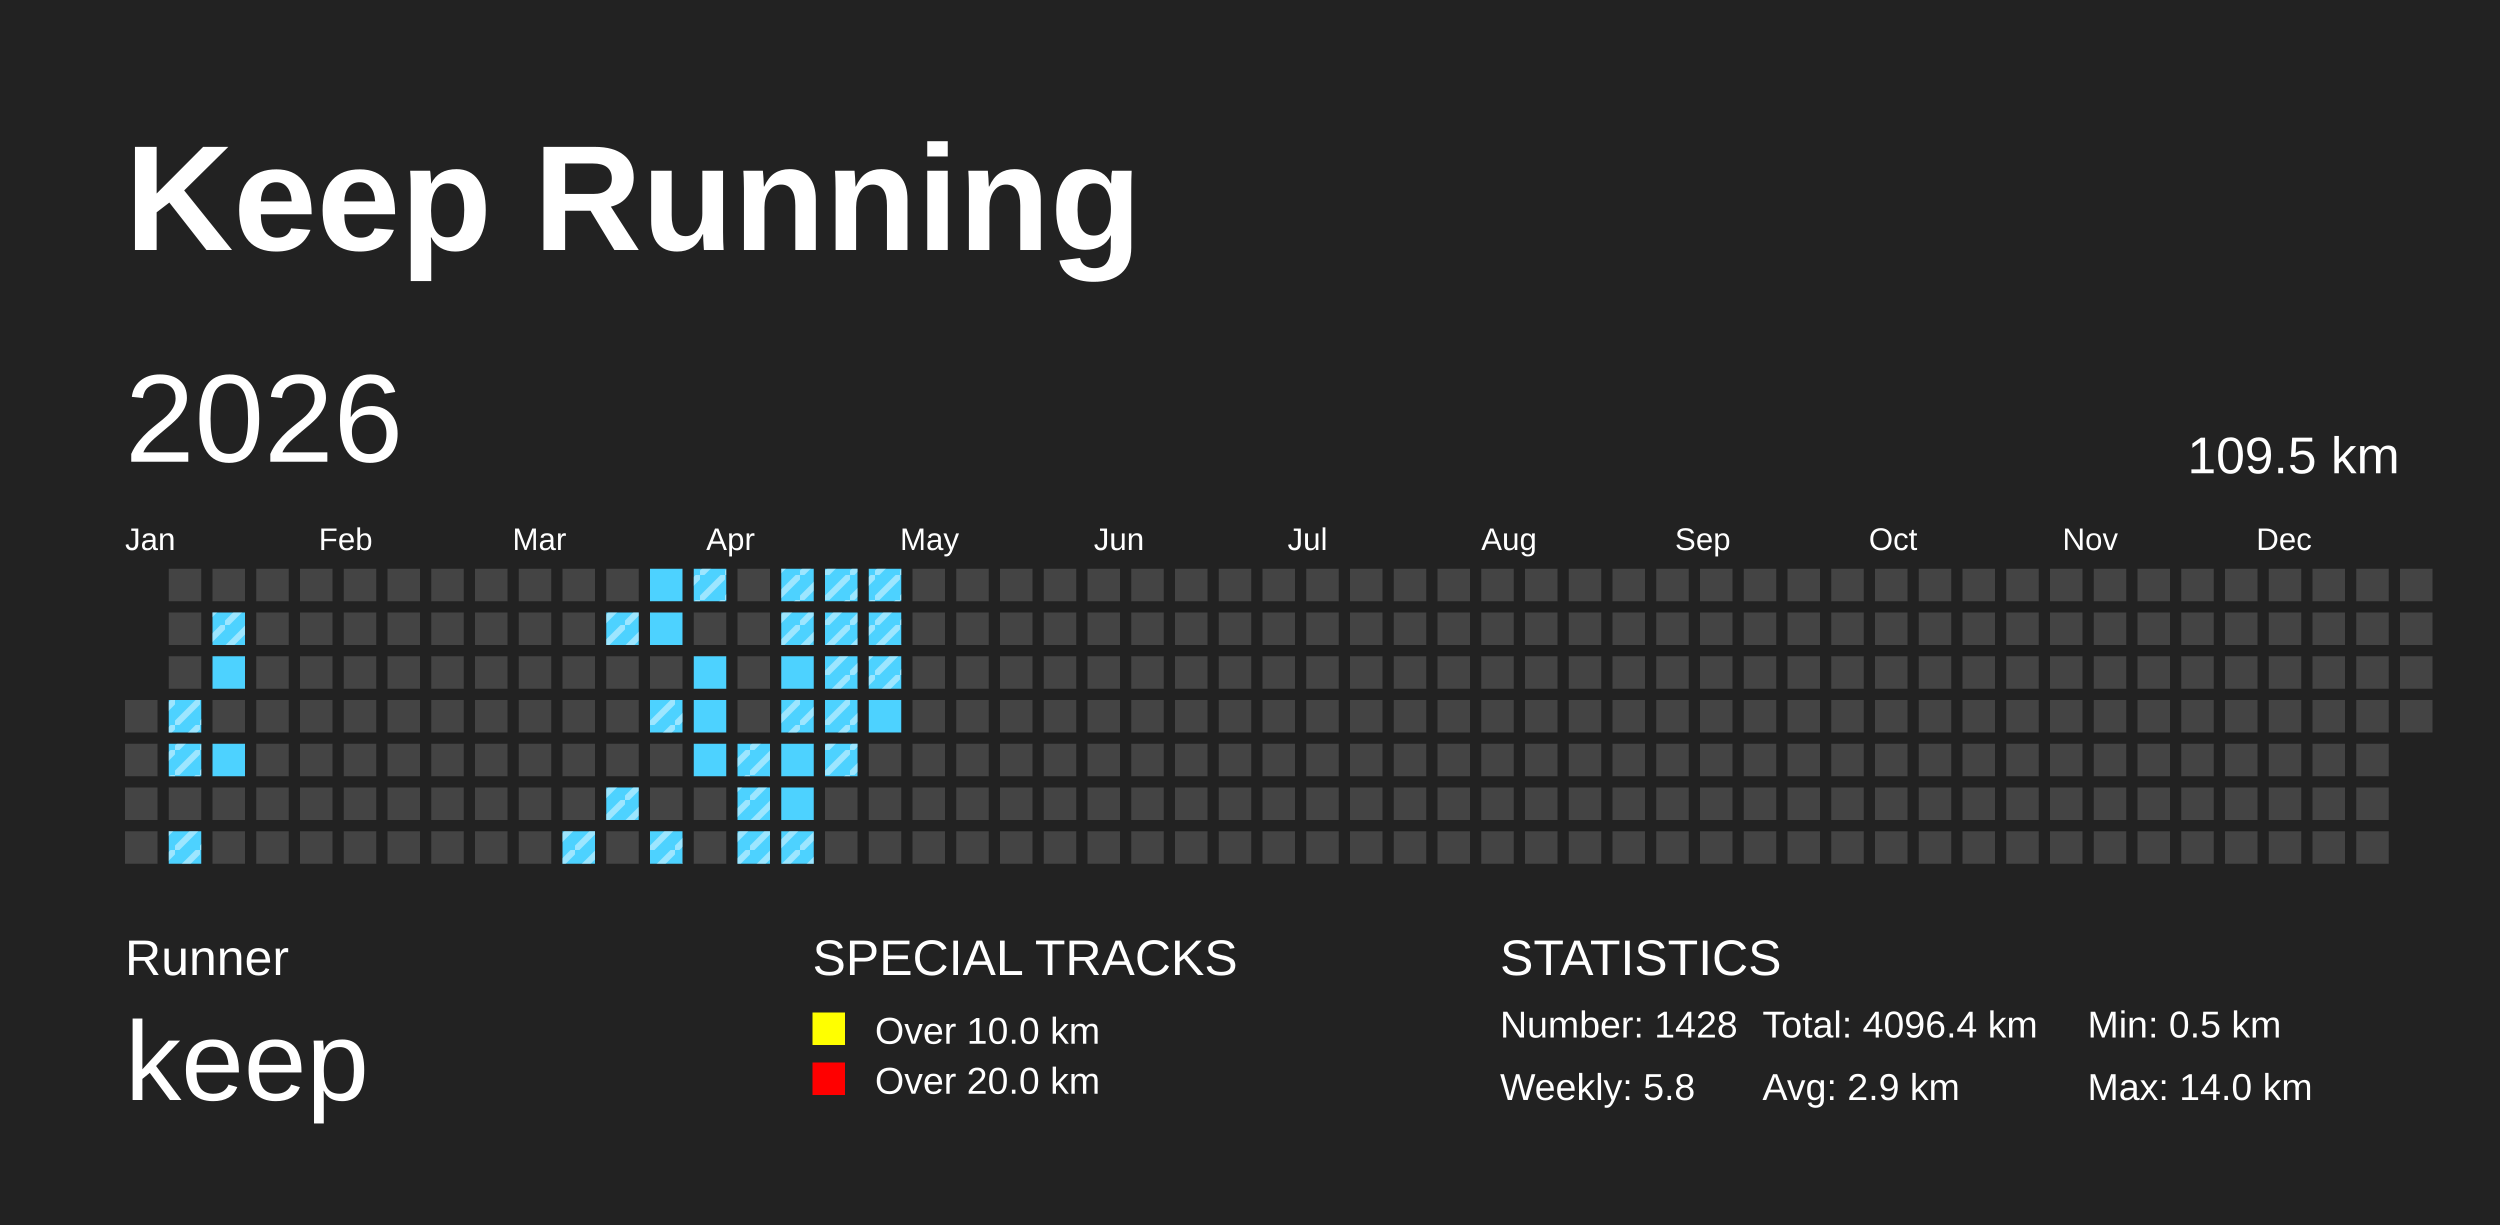
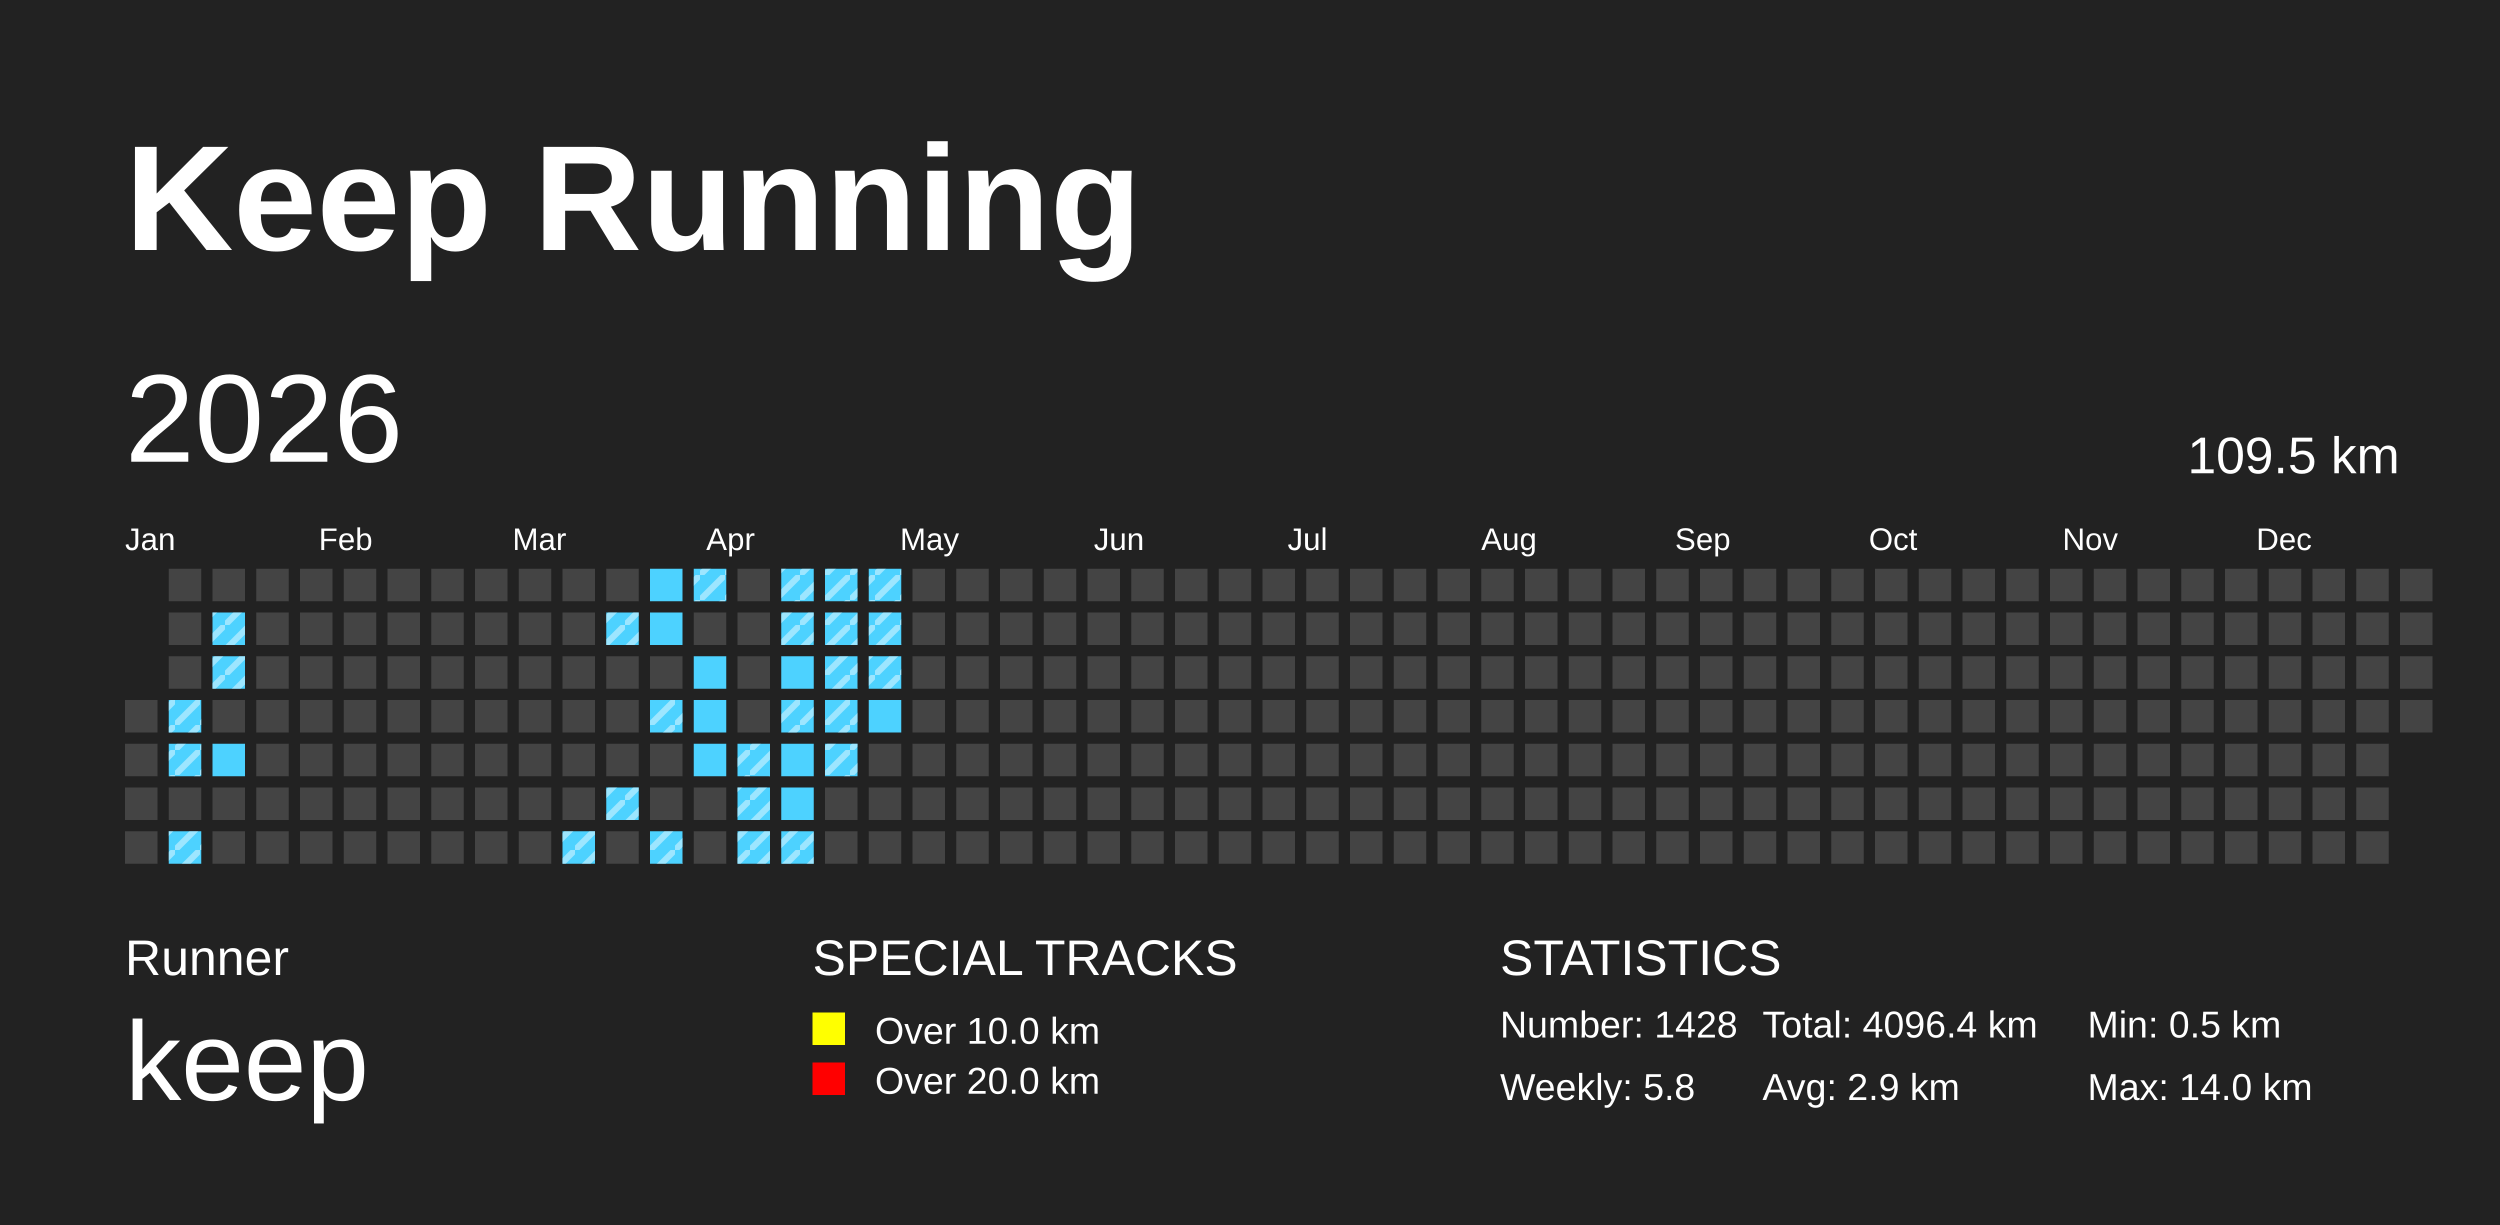
<svg xmlns="http://www.w3.org/2000/svg" baseProfile="full" height="98mm" version="1.1" viewBox="0,0,200,98" width="200mm">
  <defs>
    <pattern height="2" id="indoor-stripe" patternUnits="userSpaceOnUse" width="2">
      <line stroke="white" stroke-opacity="0.45" stroke-width="0.5" x1="0" x2="2" y1="2" y2="0" />
    </pattern>
  </defs>
  <rect fill="#222222" height="98" width="200" x="0" y="0" />
  <text fill="#FFFFFF" style="font-size:12px; font-family:Arial; font-weight:bold;" x="10" y="20">Keep Running</text>
  <text fill="#FFFFFF" style="font-size:4px; font-family:Arial" x="10" y="78">Runner</text>
  <text fill="#FFFFFF" style="font-size:9px; font-family:Arial" x="10" y="88">keep</text>
  <text fill="#FFFFFF" style="font-size:4px; font-family:Arial" x="65" y="78">SPECIAL TRACKS</text>
  <rect fill="yellow" height="2.6" width="2.6" x="65" y="81" />
  <text fill="#FFFFFF" style="font-size:3px; font-family:Arial" x="70" y="83.5">Over 10.0 km</text>
  <rect fill="red" height="2.6" width="2.6" x="65" y="85" />
  <text fill="#FFFFFF" style="font-size:3px; font-family:Arial" x="70" y="87.5">Over 20.0 km</text>
  <text fill="#FFFFFF" style="font-size:4px; font-family:Arial" x="120" y="78">STATISTICS</text>
  <text fill="#FFFFFF" style="font-size:3px; font-family:Arial" x="120" y="83">Number: 1428</text>
  <text fill="#FFFFFF" style="font-size:3px; font-family:Arial" x="120" y="88">Weekly: 5.8</text>
  <text fill="#FFFFFF" style="font-size:3px; font-family:Arial" x="141" y="83">Total: 4096.4 km</text>
  <text fill="#FFFFFF" style="font-size:3px; font-family:Arial" x="141" y="88">Avg: 2.9 km</text>
  <text fill="#FFFFFF" style="font-size:3px; font-family:Arial" x="167" y="83">Min: 0.5 km</text>
  <text fill="#FFFFFF" style="font-size:3px; font-family:Arial" x="167" y="88">Max: 14.0 km</text>
  <text dominant-baseline="hanging" fill="#FFFFFF" style="font-size:10.0px; font-family:Arial;" x="10" y="30">2026</text>
  <text dominant-baseline="hanging" fill="#FFFFFF" style="font-size:4.125px; font-family:Arial;" x="175" y="35">109.5 km</text>
  <text fill="#FFFFFF" style="font-size:2.5px; font-family:Arial" x="10.0" y="44">Jan</text>
  <text fill="#FFFFFF" style="font-size:2.5px; font-family:Arial" x="25.5" y="44">Feb</text>
  <text fill="#FFFFFF" style="font-size:2.5px; font-family:Arial" x="41.0" y="44">Mar</text>
  <text fill="#FFFFFF" style="font-size:2.5px; font-family:Arial" x="56.5" y="44">Apr</text>
  <text fill="#FFFFFF" style="font-size:2.5px; font-family:Arial" x="72.0" y="44">May</text>
  <text fill="#FFFFFF" style="font-size:2.5px; font-family:Arial" x="87.5" y="44">Jun</text>
  <text fill="#FFFFFF" style="font-size:2.5px; font-family:Arial" x="103.0" y="44">Jul</text>
  <text fill="#FFFFFF" style="font-size:2.5px; font-family:Arial" x="118.5" y="44">Aug</text>
  <text fill="#FFFFFF" style="font-size:2.5px; font-family:Arial" x="134.0" y="44">Sep</text>
  <text fill="#FFFFFF" style="font-size:2.5px; font-family:Arial" x="149.5" y="44">Oct</text>
  <text fill="#FFFFFF" style="font-size:2.5px; font-family:Arial" x="165.0" y="44">Nov</text>
  <text fill="#FFFFFF" style="font-size:2.5px; font-family:Arial" x="180.5" y="44">Dec</text>
  <rect fill="#444444" height="2.6" width="2.6" x="10.0" y="56.0" />
  <rect fill="#444444" height="2.6" width="2.6" x="10.0" y="59.5" />
  <rect fill="#444444" height="2.6" width="2.6" x="10.0" y="63.0" />
  <rect fill="#444444" height="2.6" width="2.6" x="10.0" y="66.5" />
  <rect fill="#444444" height="2.6" width="2.6" x="13.5" y="45.5" />
  <rect fill="#444444" height="2.6" width="2.6" x="13.5" y="49.0" />
  <rect fill="#444444" height="2.6" width="2.6" x="13.5" y="52.5" />
  <rect fill="#4DD2FF" height="2.6" width="2.6" x="13.5" y="56.0" />
  <rect fill="url(#indoor-stripe)" height="2.6" style="pointer-events: none;" width="2.6" x="13.5" y="56.0" />
  <rect fill="#4DD2FF" height="2.6" width="2.6" x="13.5" y="59.5" />
  <rect fill="url(#indoor-stripe)" height="2.6" style="pointer-events: none;" width="2.6" x="13.5" y="59.5" />
  <rect fill="#444444" height="2.6" width="2.6" x="13.5" y="63.0" />
  <rect fill="#4DD2FF" height="2.6" width="2.6" x="13.5" y="66.5" />
  <rect fill="url(#indoor-stripe)" height="2.6" style="pointer-events: none;" width="2.6" x="13.5" y="66.5" />
  <rect fill="#444444" height="2.6" width="2.6" x="17.0" y="45.5" />
  <rect fill="#4DD2FF" height="2.6" width="2.6" x="17.0" y="49.0" />
  <rect fill="url(#indoor-stripe)" height="2.6" style="pointer-events: none;" width="2.6" x="17.0" y="49.0" />
  <rect fill="#4DD2FF" height="2.6" width="2.6" x="17.0" y="52.5" />
+   <rect fill="url(#indoor-stripe)" height="2.6" style="pointer-events: none;" width="2.6" x="17.0" y="52.5" />
  <rect fill="#444444" height="2.6" width="2.6" x="17.0" y="56.0" />
  <rect fill="#4DD2FF" height="2.6" width="2.6" x="17.0" y="59.5" />
  <rect fill="#444444" height="2.6" width="2.6" x="17.0" y="63.0" />
  <rect fill="#444444" height="2.6" width="2.6" x="17.0" y="66.5" />
  <rect fill="#444444" height="2.6" width="2.6" x="20.5" y="45.5" />
  <rect fill="#444444" height="2.6" width="2.6" x="20.5" y="49.0" />
  <rect fill="#444444" height="2.6" width="2.6" x="20.5" y="52.5" />
  <rect fill="#444444" height="2.6" width="2.6" x="20.5" y="56.0" />
  <rect fill="#444444" height="2.6" width="2.6" x="20.5" y="59.5" />
  <rect fill="#444444" height="2.6" width="2.6" x="20.5" y="63.0" />
  <rect fill="#444444" height="2.6" width="2.6" x="20.5" y="66.5" />
  <rect fill="#444444" height="2.6" width="2.6" x="24.0" y="45.5" />
  <rect fill="#444444" height="2.6" width="2.6" x="24.0" y="49.0" />
  <rect fill="#444444" height="2.6" width="2.6" x="24.0" y="52.5" />
  <rect fill="#444444" height="2.6" width="2.6" x="24.0" y="56.0" />
  <rect fill="#444444" height="2.6" width="2.6" x="24.0" y="59.5" />
  <rect fill="#444444" height="2.6" width="2.6" x="24.0" y="63.0" />
  <rect fill="#444444" height="2.6" width="2.6" x="24.0" y="66.5" />
  <rect fill="#444444" height="2.6" width="2.6" x="27.5" y="45.5" />
  <rect fill="#444444" height="2.6" width="2.6" x="27.5" y="49.0" />
  <rect fill="#444444" height="2.6" width="2.6" x="27.5" y="52.5" />
  <rect fill="#444444" height="2.6" width="2.6" x="27.5" y="56.0" />
  <rect fill="#444444" height="2.6" width="2.6" x="27.5" y="59.5" />
  <rect fill="#444444" height="2.6" width="2.6" x="27.5" y="63.0" />
  <rect fill="#444444" height="2.6" width="2.6" x="27.5" y="66.5" />
  <rect fill="#444444" height="2.6" width="2.6" x="31.0" y="45.5" />
  <rect fill="#444444" height="2.6" width="2.6" x="31.0" y="49.0" />
  <rect fill="#444444" height="2.6" width="2.6" x="31.0" y="52.5" />
  <rect fill="#444444" height="2.6" width="2.6" x="31.0" y="56.0" />
  <rect fill="#444444" height="2.6" width="2.6" x="31.0" y="59.5" />
  <rect fill="#444444" height="2.6" width="2.6" x="31.0" y="63.0" />
  <rect fill="#444444" height="2.6" width="2.6" x="31.0" y="66.5" />
  <rect fill="#444444" height="2.6" width="2.6" x="34.5" y="45.5" />
  <rect fill="#444444" height="2.6" width="2.6" x="34.5" y="49.0" />
  <rect fill="#444444" height="2.6" width="2.6" x="34.5" y="52.5" />
  <rect fill="#444444" height="2.6" width="2.6" x="34.5" y="56.0" />
  <rect fill="#444444" height="2.6" width="2.6" x="34.5" y="59.5" />
  <rect fill="#444444" height="2.6" width="2.6" x="34.5" y="63.0" />
  <rect fill="#444444" height="2.6" width="2.6" x="34.5" y="66.5" />
  <rect fill="#444444" height="2.6" width="2.6" x="38.0" y="45.5" />
  <rect fill="#444444" height="2.6" width="2.6" x="38.0" y="49.0" />
  <rect fill="#444444" height="2.6" width="2.6" x="38.0" y="52.5" />
  <rect fill="#444444" height="2.6" width="2.6" x="38.0" y="56.0" />
  <rect fill="#444444" height="2.6" width="2.6" x="38.0" y="59.5" />
  <rect fill="#444444" height="2.6" width="2.6" x="38.0" y="63.0" />
  <rect fill="#444444" height="2.6" width="2.6" x="38.0" y="66.5" />
  <rect fill="#444444" height="2.6" width="2.6" x="41.5" y="45.5" />
  <rect fill="#444444" height="2.6" width="2.6" x="41.5" y="49.0" />
  <rect fill="#444444" height="2.6" width="2.6" x="41.5" y="52.5" />
  <rect fill="#444444" height="2.6" width="2.6" x="41.5" y="56.0" />
  <rect fill="#444444" height="2.6" width="2.6" x="41.5" y="59.5" />
  <rect fill="#444444" height="2.6" width="2.6" x="41.5" y="63.0" />
  <rect fill="#444444" height="2.6" width="2.6" x="41.5" y="66.5" />
  <rect fill="#444444" height="2.6" width="2.6" x="45.0" y="45.5" />
  <rect fill="#444444" height="2.6" width="2.6" x="45.0" y="49.0" />
  <rect fill="#444444" height="2.6" width="2.6" x="45.0" y="52.5" />
  <rect fill="#444444" height="2.6" width="2.6" x="45.0" y="56.0" />
  <rect fill="#444444" height="2.6" width="2.6" x="45.0" y="59.5" />
  <rect fill="#444444" height="2.6" width="2.6" x="45.0" y="63.0" />
  <rect fill="#4DD2FF" height="2.6" width="2.6" x="45.0" y="66.5" />
  <rect fill="url(#indoor-stripe)" height="2.6" style="pointer-events: none;" width="2.6" x="45.0" y="66.5" />
  <rect fill="#444444" height="2.6" width="2.6" x="48.5" y="45.5" />
  <rect fill="#4DD2FF" height="2.6" width="2.6" x="48.5" y="49.0" />
  <rect fill="url(#indoor-stripe)" height="2.6" style="pointer-events: none;" width="2.6" x="48.5" y="49.0" />
  <rect fill="#444444" height="2.6" width="2.6" x="48.5" y="52.5" />
  <rect fill="#444444" height="2.6" width="2.6" x="48.5" y="56.0" />
  <rect fill="#444444" height="2.6" width="2.6" x="48.5" y="59.5" />
  <rect fill="#4DD2FF" height="2.6" width="2.6" x="48.5" y="63.0" />
  <rect fill="url(#indoor-stripe)" height="2.6" style="pointer-events: none;" width="2.6" x="48.5" y="63.0" />
  <rect fill="#444444" height="2.6" width="2.6" x="48.5" y="66.5" />
  <rect fill="#4DD2FF" height="2.6" width="2.6" x="52.0" y="45.5" />
  <rect fill="#4DD2FF" height="2.6" width="2.6" x="52.0" y="49.0" />
  <rect fill="#444444" height="2.6" width="2.6" x="52.0" y="52.5" />
  <rect fill="#4DD2FF" height="2.6" width="2.6" x="52.0" y="56.0" />
  <rect fill="url(#indoor-stripe)" height="2.6" style="pointer-events: none;" width="2.6" x="52.0" y="56.0" />
  <rect fill="#444444" height="2.6" width="2.6" x="52.0" y="59.5" />
  <rect fill="#444444" height="2.6" width="2.6" x="52.0" y="63.0" />
  <rect fill="#4DD2FF" height="2.6" width="2.6" x="52.0" y="66.5" />
  <rect fill="url(#indoor-stripe)" height="2.6" style="pointer-events: none;" width="2.6" x="52.0" y="66.5" />
  <rect fill="#4DD2FF" height="2.6" width="2.6" x="55.5" y="45.5" />
  <rect fill="url(#indoor-stripe)" height="2.6" style="pointer-events: none;" width="2.6" x="55.5" y="45.5" />
  <rect fill="#444444" height="2.6" width="2.6" x="55.5" y="49.0" />
  <rect fill="#4DD2FF" height="2.6" width="2.6" x="55.5" y="52.5" />
  <rect fill="#4DD2FF" height="2.6" width="2.6" x="55.5" y="56.0" />
  <rect fill="#4DD2FF" height="2.6" width="2.6" x="55.5" y="59.5" />
  <rect fill="#444444" height="2.6" width="2.6" x="55.5" y="63.0" />
  <rect fill="#444444" height="2.6" width="2.6" x="55.5" y="66.5" />
  <rect fill="#444444" height="2.6" width="2.6" x="59.0" y="45.5" />
  <rect fill="#444444" height="2.6" width="2.6" x="59.0" y="49.0" />
  <rect fill="#444444" height="2.6" width="2.6" x="59.0" y="52.5" />
  <rect fill="#444444" height="2.6" width="2.6" x="59.0" y="56.0" />
  <rect fill="#4DD2FF" height="2.6" width="2.6" x="59.0" y="59.5" />
  <rect fill="url(#indoor-stripe)" height="2.6" style="pointer-events: none;" width="2.6" x="59.0" y="59.5" />
  <rect fill="#4DD2FF" height="2.6" width="2.6" x="59.0" y="63.0" />
  <rect fill="url(#indoor-stripe)" height="2.6" style="pointer-events: none;" width="2.6" x="59.0" y="63.0" />
  <rect fill="#4DD2FF" height="2.6" width="2.6" x="59.0" y="66.5" />
  <rect fill="url(#indoor-stripe)" height="2.6" style="pointer-events: none;" width="2.6" x="59.0" y="66.5" />
  <rect fill="#4DD2FF" height="2.6" width="2.6" x="62.5" y="45.5" />
  <rect fill="url(#indoor-stripe)" height="2.6" style="pointer-events: none;" width="2.6" x="62.5" y="45.5" />
  <rect fill="#4DD2FF" height="2.6" width="2.6" x="62.5" y="49.0" />
  <rect fill="url(#indoor-stripe)" height="2.6" style="pointer-events: none;" width="2.6" x="62.5" y="49.0" />
  <rect fill="#4DD2FF" height="2.6" width="2.6" x="62.5" y="52.5" />
  <rect fill="#4DD2FF" height="2.6" width="2.6" x="62.5" y="56.0" />
  <rect fill="url(#indoor-stripe)" height="2.6" style="pointer-events: none;" width="2.6" x="62.5" y="56.0" />
  <rect fill="#4DD2FF" height="2.6" width="2.6" x="62.5" y="59.5" />
  <rect fill="#4DD2FF" height="2.6" width="2.6" x="62.5" y="63.0" />
  <rect fill="#4DD2FF" height="2.6" width="2.6" x="62.5" y="66.5" />
  <rect fill="url(#indoor-stripe)" height="2.6" style="pointer-events: none;" width="2.6" x="62.5" y="66.5" />
  <rect fill="#4DD2FF" height="2.6" width="2.6" x="66.0" y="45.5" />
  <rect fill="url(#indoor-stripe)" height="2.6" style="pointer-events: none;" width="2.6" x="66.0" y="45.5" />
  <rect fill="#4DD2FF" height="2.6" width="2.6" x="66.0" y="49.0" />
  <rect fill="url(#indoor-stripe)" height="2.6" style="pointer-events: none;" width="2.6" x="66.0" y="49.0" />
  <rect fill="#4DD2FF" height="2.6" width="2.6" x="66.0" y="52.5" />
  <rect fill="url(#indoor-stripe)" height="2.6" style="pointer-events: none;" width="2.6" x="66.0" y="52.5" />
  <rect fill="#4DD2FF" height="2.6" width="2.6" x="66.0" y="56.0" />
  <rect fill="url(#indoor-stripe)" height="2.6" style="pointer-events: none;" width="2.6" x="66.0" y="56.0" />
  <rect fill="#4DD2FF" height="2.6" width="2.6" x="66.0" y="59.5" />
  <rect fill="url(#indoor-stripe)" height="2.6" style="pointer-events: none;" width="2.6" x="66.0" y="59.5" />
  <rect fill="#444444" height="2.6" width="2.6" x="66.0" y="63.0" />
  <rect fill="#444444" height="2.6" width="2.6" x="66.0" y="66.5" />
  <rect fill="#4DD2FF" height="2.6" width="2.6" x="69.5" y="45.5" />
  <rect fill="url(#indoor-stripe)" height="2.6" style="pointer-events: none;" width="2.6" x="69.5" y="45.5" />
  <rect fill="#4DD2FF" height="2.6" width="2.6" x="69.5" y="49.0" />
  <rect fill="url(#indoor-stripe)" height="2.6" style="pointer-events: none;" width="2.6" x="69.5" y="49.0" />
  <rect fill="#4DD2FF" height="2.6" width="2.6" x="69.5" y="52.5" />
  <rect fill="url(#indoor-stripe)" height="2.6" style="pointer-events: none;" width="2.6" x="69.5" y="52.5" />
  <rect fill="#4DD2FF" height="2.6" width="2.6" x="69.5" y="56.0" />
  <rect fill="#444444" height="2.6" width="2.6" x="69.5" y="59.5" />
  <rect fill="#444444" height="2.6" width="2.6" x="69.5" y="63.0" />
  <rect fill="#444444" height="2.6" width="2.6" x="69.5" y="66.5" />
  <rect fill="#444444" height="2.6" width="2.6" x="73.0" y="45.5" />
  <rect fill="#444444" height="2.6" width="2.6" x="73.0" y="49.0" />
  <rect fill="#444444" height="2.6" width="2.6" x="73.0" y="52.5" />
  <rect fill="#444444" height="2.6" width="2.6" x="73.0" y="56.0" />
  <rect fill="#444444" height="2.6" width="2.6" x="73.0" y="59.5" />
  <rect fill="#444444" height="2.6" width="2.6" x="73.0" y="63.0" />
  <rect fill="#444444" height="2.6" width="2.6" x="73.0" y="66.5" />
  <rect fill="#444444" height="2.6" width="2.6" x="76.5" y="45.5" />
  <rect fill="#444444" height="2.6" width="2.6" x="76.5" y="49.0" />
  <rect fill="#444444" height="2.6" width="2.6" x="76.5" y="52.5" />
  <rect fill="#444444" height="2.6" width="2.6" x="76.5" y="56.0" />
  <rect fill="#444444" height="2.6" width="2.6" x="76.5" y="59.5" />
  <rect fill="#444444" height="2.6" width="2.6" x="76.5" y="63.0" />
  <rect fill="#444444" height="2.6" width="2.6" x="76.5" y="66.5" />
  <rect fill="#444444" height="2.6" width="2.6" x="80.0" y="45.5" />
  <rect fill="#444444" height="2.6" width="2.6" x="80.0" y="49.0" />
  <rect fill="#444444" height="2.6" width="2.6" x="80.0" y="52.5" />
  <rect fill="#444444" height="2.6" width="2.6" x="80.0" y="56.0" />
  <rect fill="#444444" height="2.6" width="2.6" x="80.0" y="59.5" />
  <rect fill="#444444" height="2.6" width="2.6" x="80.0" y="63.0" />
  <rect fill="#444444" height="2.6" width="2.6" x="80.0" y="66.5" />
  <rect fill="#444444" height="2.6" width="2.6" x="83.5" y="45.5" />
  <rect fill="#444444" height="2.6" width="2.6" x="83.5" y="49.0" />
  <rect fill="#444444" height="2.6" width="2.6" x="83.5" y="52.5" />
  <rect fill="#444444" height="2.6" width="2.6" x="83.5" y="56.0" />
  <rect fill="#444444" height="2.6" width="2.6" x="83.5" y="59.5" />
  <rect fill="#444444" height="2.6" width="2.6" x="83.5" y="63.0" />
  <rect fill="#444444" height="2.6" width="2.6" x="83.5" y="66.5" />
  <rect fill="#444444" height="2.6" width="2.6" x="87.0" y="45.5" />
  <rect fill="#444444" height="2.6" width="2.6" x="87.0" y="49.0" />
  <rect fill="#444444" height="2.6" width="2.6" x="87.0" y="52.5" />
  <rect fill="#444444" height="2.6" width="2.6" x="87.0" y="56.0" />
  <rect fill="#444444" height="2.6" width="2.6" x="87.0" y="59.5" />
  <rect fill="#444444" height="2.6" width="2.6" x="87.0" y="63.0" />
  <rect fill="#444444" height="2.6" width="2.6" x="87.0" y="66.5" />
  <rect fill="#444444" height="2.6" width="2.6" x="90.5" y="45.5" />
  <rect fill="#444444" height="2.6" width="2.6" x="90.5" y="49.0" />
  <rect fill="#444444" height="2.6" width="2.6" x="90.5" y="52.5" />
  <rect fill="#444444" height="2.6" width="2.6" x="90.5" y="56.0" />
  <rect fill="#444444" height="2.6" width="2.6" x="90.5" y="59.5" />
  <rect fill="#444444" height="2.6" width="2.6" x="90.5" y="63.0" />
  <rect fill="#444444" height="2.6" width="2.6" x="90.5" y="66.5" />
  <rect fill="#444444" height="2.6" width="2.6" x="94.0" y="45.5" />
  <rect fill="#444444" height="2.6" width="2.6" x="94.0" y="49.0" />
  <rect fill="#444444" height="2.6" width="2.6" x="94.0" y="52.5" />
  <rect fill="#444444" height="2.6" width="2.6" x="94.0" y="56.0" />
  <rect fill="#444444" height="2.6" width="2.6" x="94.0" y="59.5" />
  <rect fill="#444444" height="2.6" width="2.6" x="94.0" y="63.0" />
  <rect fill="#444444" height="2.6" width="2.6" x="94.0" y="66.5" />
  <rect fill="#444444" height="2.6" width="2.6" x="97.5" y="45.5" />
  <rect fill="#444444" height="2.6" width="2.6" x="97.5" y="49.0" />
  <rect fill="#444444" height="2.6" width="2.6" x="97.5" y="52.5" />
  <rect fill="#444444" height="2.6" width="2.6" x="97.5" y="56.0" />
  <rect fill="#444444" height="2.6" width="2.6" x="97.5" y="59.5" />
  <rect fill="#444444" height="2.6" width="2.6" x="97.5" y="63.0" />
  <rect fill="#444444" height="2.6" width="2.6" x="97.5" y="66.5" />
  <rect fill="#444444" height="2.6" width="2.6" x="101.0" y="45.5" />
  <rect fill="#444444" height="2.6" width="2.6" x="101.0" y="49.0" />
  <rect fill="#444444" height="2.6" width="2.6" x="101.0" y="52.5" />
  <rect fill="#444444" height="2.6" width="2.6" x="101.0" y="56.0" />
  <rect fill="#444444" height="2.6" width="2.6" x="101.0" y="59.5" />
  <rect fill="#444444" height="2.6" width="2.6" x="101.0" y="63.0" />
  <rect fill="#444444" height="2.6" width="2.6" x="101.0" y="66.5" />
  <rect fill="#444444" height="2.6" width="2.6" x="104.5" y="45.5" />
  <rect fill="#444444" height="2.6" width="2.6" x="104.5" y="49.0" />
  <rect fill="#444444" height="2.6" width="2.6" x="104.5" y="52.5" />
  <rect fill="#444444" height="2.6" width="2.6" x="104.5" y="56.0" />
  <rect fill="#444444" height="2.6" width="2.6" x="104.5" y="59.5" />
  <rect fill="#444444" height="2.6" width="2.6" x="104.5" y="63.0" />
  <rect fill="#444444" height="2.6" width="2.6" x="104.5" y="66.5" />
  <rect fill="#444444" height="2.6" width="2.6" x="108.0" y="45.5" />
  <rect fill="#444444" height="2.6" width="2.6" x="108.0" y="49.0" />
  <rect fill="#444444" height="2.6" width="2.6" x="108.0" y="52.5" />
  <rect fill="#444444" height="2.6" width="2.6" x="108.0" y="56.0" />
  <rect fill="#444444" height="2.6" width="2.6" x="108.0" y="59.5" />
  <rect fill="#444444" height="2.6" width="2.6" x="108.0" y="63.0" />
  <rect fill="#444444" height="2.6" width="2.6" x="108.0" y="66.5" />
  <rect fill="#444444" height="2.6" width="2.6" x="111.5" y="45.5" />
  <rect fill="#444444" height="2.6" width="2.6" x="111.5" y="49.0" />
  <rect fill="#444444" height="2.6" width="2.6" x="111.5" y="52.5" />
  <rect fill="#444444" height="2.6" width="2.6" x="111.5" y="56.0" />
  <rect fill="#444444" height="2.6" width="2.6" x="111.5" y="59.5" />
  <rect fill="#444444" height="2.6" width="2.6" x="111.5" y="63.0" />
  <rect fill="#444444" height="2.6" width="2.6" x="111.5" y="66.5" />
  <rect fill="#444444" height="2.6" width="2.6" x="115.0" y="45.5" />
  <rect fill="#444444" height="2.6" width="2.6" x="115.0" y="49.0" />
  <rect fill="#444444" height="2.6" width="2.6" x="115.0" y="52.5" />
  <rect fill="#444444" height="2.6" width="2.6" x="115.0" y="56.0" />
  <rect fill="#444444" height="2.6" width="2.6" x="115.0" y="59.5" />
  <rect fill="#444444" height="2.6" width="2.6" x="115.0" y="63.0" />
  <rect fill="#444444" height="2.6" width="2.6" x="115.0" y="66.5" />
  <rect fill="#444444" height="2.6" width="2.6" x="118.5" y="45.5" />
  <rect fill="#444444" height="2.6" width="2.6" x="118.5" y="49.0" />
  <rect fill="#444444" height="2.6" width="2.6" x="118.5" y="52.5" />
  <rect fill="#444444" height="2.6" width="2.6" x="118.5" y="56.0" />
  <rect fill="#444444" height="2.6" width="2.6" x="118.5" y="59.5" />
  <rect fill="#444444" height="2.6" width="2.6" x="118.5" y="63.0" />
  <rect fill="#444444" height="2.6" width="2.6" x="118.5" y="66.5" />
  <rect fill="#444444" height="2.6" width="2.6" x="122.0" y="45.5" />
  <rect fill="#444444" height="2.6" width="2.6" x="122.0" y="49.0" />
  <rect fill="#444444" height="2.6" width="2.6" x="122.0" y="52.5" />
  <rect fill="#444444" height="2.6" width="2.6" x="122.0" y="56.0" />
  <rect fill="#444444" height="2.6" width="2.6" x="122.0" y="59.5" />
  <rect fill="#444444" height="2.6" width="2.6" x="122.0" y="63.0" />
  <rect fill="#444444" height="2.6" width="2.6" x="122.0" y="66.5" />
  <rect fill="#444444" height="2.6" width="2.6" x="125.5" y="45.5" />
  <rect fill="#444444" height="2.6" width="2.6" x="125.5" y="49.0" />
  <rect fill="#444444" height="2.6" width="2.6" x="125.5" y="52.5" />
  <rect fill="#444444" height="2.6" width="2.6" x="125.5" y="56.0" />
  <rect fill="#444444" height="2.6" width="2.6" x="125.5" y="59.5" />
  <rect fill="#444444" height="2.6" width="2.6" x="125.5" y="63.0" />
  <rect fill="#444444" height="2.6" width="2.6" x="125.5" y="66.5" />
  <rect fill="#444444" height="2.6" width="2.6" x="129.0" y="45.5" />
  <rect fill="#444444" height="2.6" width="2.6" x="129.0" y="49.0" />
  <rect fill="#444444" height="2.6" width="2.6" x="129.0" y="52.5" />
  <rect fill="#444444" height="2.6" width="2.6" x="129.0" y="56.0" />
  <rect fill="#444444" height="2.6" width="2.6" x="129.0" y="59.5" />
  <rect fill="#444444" height="2.6" width="2.6" x="129.0" y="63.0" />
  <rect fill="#444444" height="2.6" width="2.6" x="129.0" y="66.5" />
  <rect fill="#444444" height="2.6" width="2.6" x="132.5" y="45.5" />
  <rect fill="#444444" height="2.6" width="2.6" x="132.5" y="49.0" />
  <rect fill="#444444" height="2.6" width="2.6" x="132.5" y="52.5" />
  <rect fill="#444444" height="2.6" width="2.6" x="132.5" y="56.0" />
  <rect fill="#444444" height="2.6" width="2.6" x="132.5" y="59.5" />
  <rect fill="#444444" height="2.6" width="2.6" x="132.5" y="63.0" />
  <rect fill="#444444" height="2.6" width="2.6" x="132.5" y="66.5" />
  <rect fill="#444444" height="2.6" width="2.6" x="136.0" y="45.5" />
  <rect fill="#444444" height="2.6" width="2.6" x="136.0" y="49.0" />
  <rect fill="#444444" height="2.6" width="2.6" x="136.0" y="52.5" />
  <rect fill="#444444" height="2.6" width="2.6" x="136.0" y="56.0" />
  <rect fill="#444444" height="2.6" width="2.6" x="136.0" y="59.5" />
  <rect fill="#444444" height="2.6" width="2.6" x="136.0" y="63.0" />
  <rect fill="#444444" height="2.6" width="2.6" x="136.0" y="66.5" />
  <rect fill="#444444" height="2.6" width="2.6" x="139.5" y="45.5" />
  <rect fill="#444444" height="2.6" width="2.6" x="139.5" y="49.0" />
  <rect fill="#444444" height="2.6" width="2.6" x="139.5" y="52.5" />
  <rect fill="#444444" height="2.6" width="2.6" x="139.5" y="56.0" />
  <rect fill="#444444" height="2.6" width="2.6" x="139.5" y="59.5" />
  <rect fill="#444444" height="2.6" width="2.6" x="139.5" y="63.0" />
  <rect fill="#444444" height="2.6" width="2.6" x="139.5" y="66.5" />
  <rect fill="#444444" height="2.6" width="2.6" x="143.0" y="45.5" />
  <rect fill="#444444" height="2.6" width="2.6" x="143.0" y="49.0" />
  <rect fill="#444444" height="2.6" width="2.6" x="143.0" y="52.5" />
  <rect fill="#444444" height="2.6" width="2.6" x="143.0" y="56.0" />
  <rect fill="#444444" height="2.6" width="2.6" x="143.0" y="59.5" />
  <rect fill="#444444" height="2.6" width="2.6" x="143.0" y="63.0" />
  <rect fill="#444444" height="2.6" width="2.6" x="143.0" y="66.5" />
  <rect fill="#444444" height="2.6" width="2.6" x="146.5" y="45.5" />
  <rect fill="#444444" height="2.6" width="2.6" x="146.5" y="49.0" />
  <rect fill="#444444" height="2.6" width="2.6" x="146.5" y="52.5" />
  <rect fill="#444444" height="2.6" width="2.6" x="146.5" y="56.0" />
  <rect fill="#444444" height="2.6" width="2.6" x="146.5" y="59.5" />
  <rect fill="#444444" height="2.6" width="2.6" x="146.5" y="63.0" />
  <rect fill="#444444" height="2.6" width="2.6" x="146.5" y="66.5" />
  <rect fill="#444444" height="2.6" width="2.6" x="150.0" y="45.5" />
  <rect fill="#444444" height="2.6" width="2.6" x="150.0" y="49.0" />
  <rect fill="#444444" height="2.6" width="2.6" x="150.0" y="52.5" />
  <rect fill="#444444" height="2.6" width="2.6" x="150.0" y="56.0" />
  <rect fill="#444444" height="2.6" width="2.6" x="150.0" y="59.5" />
  <rect fill="#444444" height="2.6" width="2.6" x="150.0" y="63.0" />
  <rect fill="#444444" height="2.6" width="2.6" x="150.0" y="66.5" />
  <rect fill="#444444" height="2.6" width="2.6" x="153.5" y="45.5" />
  <rect fill="#444444" height="2.6" width="2.6" x="153.5" y="49.0" />
  <rect fill="#444444" height="2.6" width="2.6" x="153.5" y="52.5" />
  <rect fill="#444444" height="2.6" width="2.6" x="153.5" y="56.0" />
  <rect fill="#444444" height="2.6" width="2.6" x="153.5" y="59.5" />
  <rect fill="#444444" height="2.6" width="2.6" x="153.5" y="63.0" />
  <rect fill="#444444" height="2.6" width="2.6" x="153.5" y="66.5" />
  <rect fill="#444444" height="2.6" width="2.6" x="157.0" y="45.5" />
  <rect fill="#444444" height="2.6" width="2.6" x="157.0" y="49.0" />
  <rect fill="#444444" height="2.6" width="2.6" x="157.0" y="52.5" />
  <rect fill="#444444" height="2.6" width="2.6" x="157.0" y="56.0" />
  <rect fill="#444444" height="2.6" width="2.6" x="157.0" y="59.5" />
  <rect fill="#444444" height="2.6" width="2.6" x="157.0" y="63.0" />
  <rect fill="#444444" height="2.6" width="2.6" x="157.0" y="66.5" />
  <rect fill="#444444" height="2.6" width="2.6" x="160.5" y="45.5" />
  <rect fill="#444444" height="2.6" width="2.6" x="160.5" y="49.0" />
  <rect fill="#444444" height="2.6" width="2.6" x="160.5" y="52.5" />
  <rect fill="#444444" height="2.6" width="2.6" x="160.5" y="56.0" />
  <rect fill="#444444" height="2.6" width="2.6" x="160.5" y="59.5" />
  <rect fill="#444444" height="2.6" width="2.6" x="160.5" y="63.0" />
  <rect fill="#444444" height="2.6" width="2.6" x="160.5" y="66.5" />
  <rect fill="#444444" height="2.6" width="2.6" x="164.0" y="45.5" />
  <rect fill="#444444" height="2.6" width="2.6" x="164.0" y="49.0" />
  <rect fill="#444444" height="2.6" width="2.6" x="164.0" y="52.5" />
  <rect fill="#444444" height="2.6" width="2.6" x="164.0" y="56.0" />
  <rect fill="#444444" height="2.6" width="2.6" x="164.0" y="59.5" />
  <rect fill="#444444" height="2.6" width="2.6" x="164.0" y="63.0" />
  <rect fill="#444444" height="2.6" width="2.6" x="164.0" y="66.5" />
  <rect fill="#444444" height="2.6" width="2.6" x="167.5" y="45.5" />
  <rect fill="#444444" height="2.6" width="2.6" x="167.5" y="49.0" />
  <rect fill="#444444" height="2.6" width="2.6" x="167.5" y="52.5" />
  <rect fill="#444444" height="2.6" width="2.6" x="167.5" y="56.0" />
  <rect fill="#444444" height="2.6" width="2.6" x="167.5" y="59.5" />
  <rect fill="#444444" height="2.6" width="2.6" x="167.5" y="63.0" />
  <rect fill="#444444" height="2.6" width="2.6" x="167.5" y="66.5" />
  <rect fill="#444444" height="2.6" width="2.6" x="171.0" y="45.5" />
  <rect fill="#444444" height="2.6" width="2.6" x="171.0" y="49.0" />
  <rect fill="#444444" height="2.6" width="2.6" x="171.0" y="52.5" />
  <rect fill="#444444" height="2.6" width="2.6" x="171.0" y="56.0" />
  <rect fill="#444444" height="2.6" width="2.6" x="171.0" y="59.5" />
  <rect fill="#444444" height="2.6" width="2.6" x="171.0" y="63.0" />
  <rect fill="#444444" height="2.6" width="2.6" x="171.0" y="66.5" />
  <rect fill="#444444" height="2.6" width="2.6" x="174.5" y="45.5" />
  <rect fill="#444444" height="2.6" width="2.6" x="174.5" y="49.0" />
  <rect fill="#444444" height="2.6" width="2.6" x="174.5" y="52.5" />
  <rect fill="#444444" height="2.6" width="2.6" x="174.5" y="56.0" />
  <rect fill="#444444" height="2.6" width="2.6" x="174.5" y="59.5" />
  <rect fill="#444444" height="2.6" width="2.6" x="174.5" y="63.0" />
  <rect fill="#444444" height="2.6" width="2.6" x="174.5" y="66.5" />
  <rect fill="#444444" height="2.6" width="2.6" x="178.0" y="45.5" />
  <rect fill="#444444" height="2.6" width="2.6" x="178.0" y="49.0" />
  <rect fill="#444444" height="2.6" width="2.6" x="178.0" y="52.5" />
  <rect fill="#444444" height="2.6" width="2.6" x="178.0" y="56.0" />
  <rect fill="#444444" height="2.6" width="2.6" x="178.0" y="59.5" />
  <rect fill="#444444" height="2.6" width="2.6" x="178.0" y="63.0" />
  <rect fill="#444444" height="2.6" width="2.6" x="178.0" y="66.5" />
  <rect fill="#444444" height="2.6" width="2.6" x="181.5" y="45.5" />
  <rect fill="#444444" height="2.6" width="2.6" x="181.5" y="49.0" />
  <rect fill="#444444" height="2.6" width="2.6" x="181.5" y="52.5" />
  <rect fill="#444444" height="2.6" width="2.6" x="181.5" y="56.0" />
  <rect fill="#444444" height="2.6" width="2.6" x="181.5" y="59.5" />
  <rect fill="#444444" height="2.6" width="2.6" x="181.5" y="63.0" />
  <rect fill="#444444" height="2.6" width="2.6" x="181.5" y="66.5" />
  <rect fill="#444444" height="2.6" width="2.6" x="185.0" y="45.5" />
  <rect fill="#444444" height="2.6" width="2.6" x="185.0" y="49.0" />
  <rect fill="#444444" height="2.6" width="2.6" x="185.0" y="52.5" />
  <rect fill="#444444" height="2.6" width="2.6" x="185.0" y="56.0" />
  <rect fill="#444444" height="2.6" width="2.6" x="185.0" y="59.5" />
  <rect fill="#444444" height="2.6" width="2.6" x="185.0" y="63.0" />
  <rect fill="#444444" height="2.6" width="2.6" x="185.0" y="66.5" />
  <rect fill="#444444" height="2.6" width="2.6" x="188.5" y="45.5" />
  <rect fill="#444444" height="2.6" width="2.6" x="188.5" y="49.0" />
  <rect fill="#444444" height="2.6" width="2.6" x="188.5" y="52.5" />
  <rect fill="#444444" height="2.6" width="2.6" x="188.5" y="56.0" />
  <rect fill="#444444" height="2.6" width="2.6" x="188.5" y="59.5" />
  <rect fill="#444444" height="2.6" width="2.6" x="188.5" y="63.0" />
  <rect fill="#444444" height="2.6" width="2.6" x="188.5" y="66.5" />
  <rect fill="#444444" height="2.6" width="2.6" x="192.0" y="45.5" />
  <rect fill="#444444" height="2.6" width="2.6" x="192.0" y="49.0" />
  <rect fill="#444444" height="2.6" width="2.6" x="192.0" y="52.5" />
  <rect fill="#444444" height="2.6" width="2.6" x="192.0" y="56.0" />
</svg>
